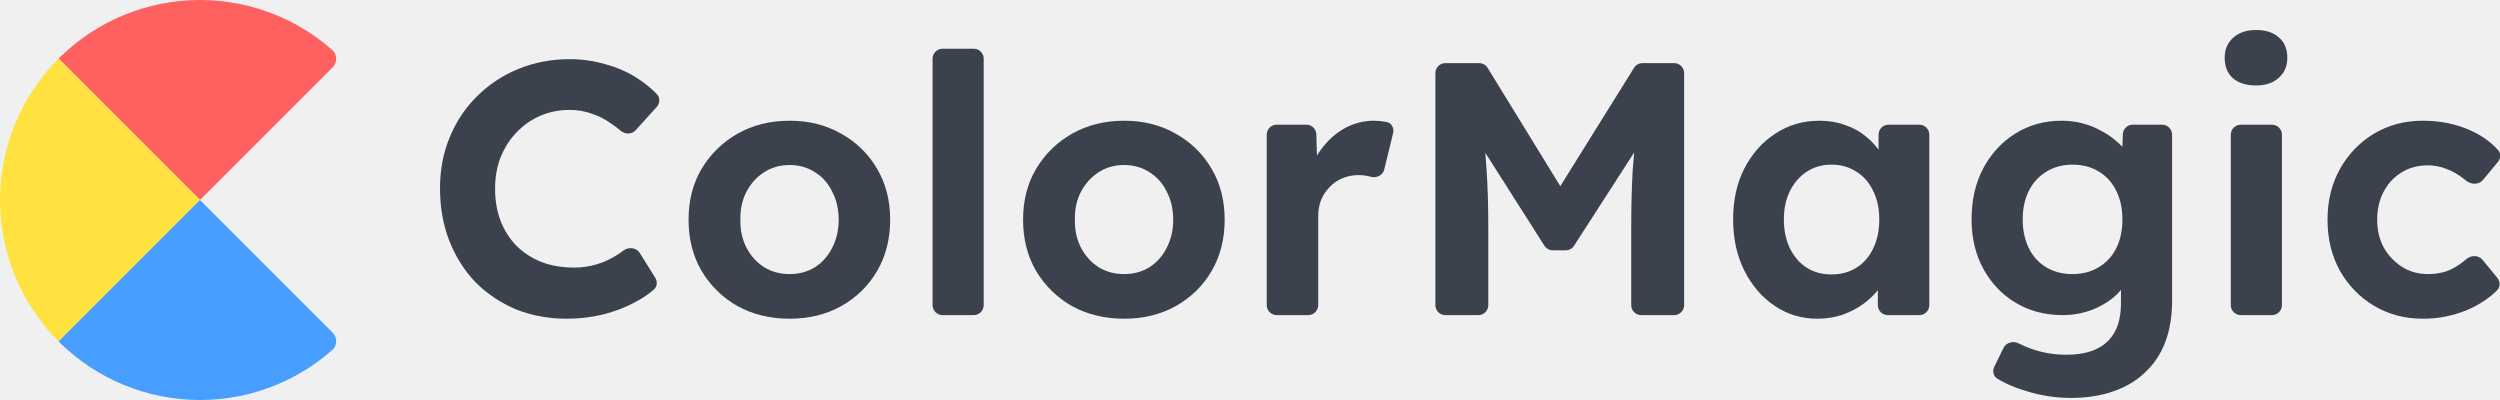
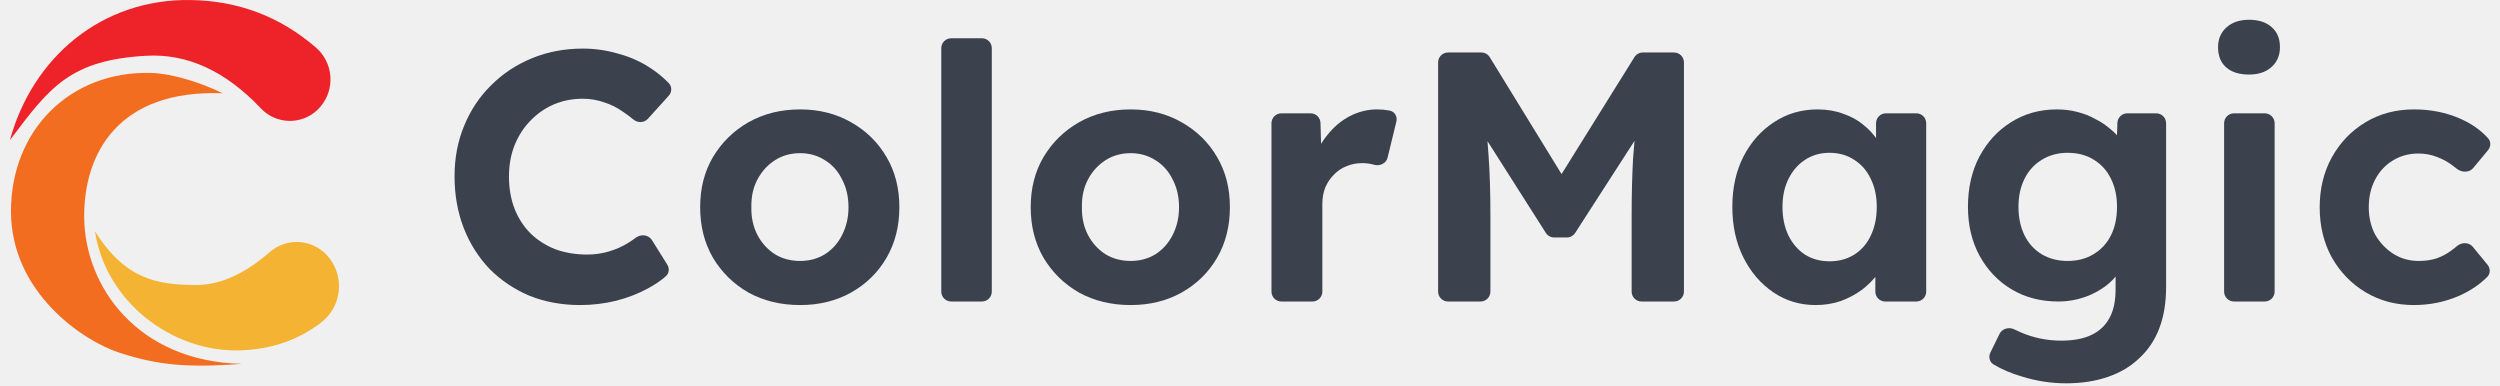
- <svg xmlns="http://www.w3.org/2000/svg" width="250" height="40" viewBox="0 0 250 40" fill="none">
-   <g clip-path="url(#clip0_99_5626)">
-     <g clip-path="url(#clip1_99_5626)">
-       <path d="M56.708 31.872C54.86 31.872 53.156 31.56 51.596 30.936C50.06 30.288 48.716 29.388 47.564 28.236C46.436 27.06 45.56 25.68 44.936 24.096C44.312 22.488 44 20.736 44 18.84C44 16.992 44.324 15.288 44.972 13.728C45.62 12.144 46.532 10.776 47.708 9.624C48.884 8.448 50.264 7.536 51.848 6.888C53.432 6.24 55.148 5.916 56.996 5.916C58.196 5.916 59.372 6.084 60.524 6.42C61.7 6.732 62.768 7.2 63.728 7.824C64.46 8.288 65.112 8.819 65.684 9.415C66.025 9.77 66.005 10.325 65.676 10.689L63.569 13.02C63.186 13.444 62.528 13.457 62.09 13.088C61.755 12.807 61.413 12.553 61.064 12.324C60.464 11.892 59.816 11.568 59.12 11.352C58.448 11.112 57.728 10.992 56.96 10.992C55.928 10.992 54.956 11.184 54.044 11.568C53.156 11.952 52.376 12.492 51.704 13.188C51.032 13.86 50.492 14.688 50.084 15.672C49.7 16.632 49.508 17.7 49.508 18.876C49.508 20.076 49.7 21.168 50.084 22.152C50.468 23.112 51.008 23.94 51.704 24.636C52.4 25.308 53.228 25.836 54.188 26.22C55.172 26.58 56.252 26.76 57.428 26.76C58.196 26.76 58.94 26.652 59.66 26.436C60.38 26.22 61.04 25.92 61.64 25.536C61.882 25.387 62.114 25.229 62.334 25.062C62.855 24.667 63.633 24.744 63.979 25.299L65.528 27.781C65.763 28.158 65.726 28.649 65.395 28.944C64.897 29.387 64.294 29.799 63.584 30.18C62.624 30.708 61.544 31.128 60.344 31.44C59.144 31.728 57.932 31.872 56.708 31.872Z" fill="#3C424D" />
-       <path d="M78.972 31.872C77.028 31.872 75.288 31.452 73.752 30.612C72.24 29.748 71.04 28.572 70.152 27.084C69.288 25.596 68.856 23.892 68.856 21.972C68.856 20.052 69.288 18.36 70.152 16.896C71.04 15.408 72.24 14.232 73.752 13.368C75.288 12.504 77.028 12.072 78.972 12.072C80.892 12.072 82.608 12.504 84.12 13.368C85.656 14.232 86.856 15.408 87.72 16.896C88.584 18.36 89.016 20.052 89.016 21.972C89.016 23.892 88.584 25.596 87.72 27.084C86.856 28.572 85.656 29.748 84.12 30.612C82.608 31.452 80.892 31.872 78.972 31.872ZM78.972 27.408C79.908 27.408 80.748 27.18 81.492 26.724C82.236 26.244 82.812 25.596 83.22 24.78C83.652 23.94 83.868 23.004 83.868 21.972C83.868 20.916 83.652 19.98 83.22 19.164C82.812 18.324 82.236 17.676 81.492 17.22C80.748 16.74 79.908 16.5 78.972 16.5C78.012 16.5 77.16 16.74 76.416 17.22C75.672 17.7 75.084 18.348 74.652 19.164C74.22 19.98 74.016 20.916 74.04 21.972C74.016 23.004 74.22 23.94 74.652 24.78C75.084 25.596 75.672 26.244 76.416 26.724C77.16 27.18 78.012 27.408 78.972 27.408Z" fill="#3C424D" />
-       <path d="M94.258 31.512C93.706 31.512 93.258 31.064 93.258 30.512V5.872C93.258 5.32 93.706 4.872 94.258 4.872H97.37C97.923 4.872 98.37 5.32 98.37 5.872V30.512C98.37 31.064 97.923 31.512 97.37 31.512H94.258Z" fill="#3C424D" />
-       <path d="M112.423 31.872C110.479 31.872 108.739 31.452 107.203 30.612C105.691 29.748 104.491 28.572 103.603 27.084C102.739 25.596 102.307 23.892 102.307 21.972C102.307 20.052 102.739 18.36 103.603 16.896C104.491 15.408 105.691 14.232 107.203 13.368C108.739 12.504 110.479 12.072 112.423 12.072C114.343 12.072 116.059 12.504 117.571 13.368C119.107 14.232 120.307 15.408 121.171 16.896C122.035 18.36 122.467 20.052 122.467 21.972C122.467 23.892 122.035 25.596 121.171 27.084C120.307 28.572 119.107 29.748 117.571 30.612C116.059 31.452 114.343 31.872 112.423 31.872ZM112.423 27.408C113.359 27.408 114.199 27.18 114.943 26.724C115.687 26.244 116.263 25.596 116.671 24.78C117.103 23.94 117.319 23.004 117.319 21.972C117.319 20.916 117.103 19.98 116.671 19.164C116.263 18.324 115.687 17.676 114.943 17.22C114.199 16.74 113.359 16.5 112.423 16.5C111.463 16.5 110.611 16.74 109.867 17.22C109.123 17.7 108.535 18.348 108.103 19.164C107.671 19.98 107.467 20.916 107.491 21.972C107.467 23.004 107.671 23.94 108.103 24.78C108.535 25.596 109.123 26.244 109.867 26.724C110.611 27.18 111.463 27.408 112.423 27.408Z" fill="#3C424D" />
-       <path d="M127.673 31.512C127.121 31.512 126.673 31.064 126.673 30.512V13.468C126.673 12.916 127.121 12.468 127.673 12.468H130.634C131.175 12.468 131.618 12.898 131.633 13.439L131.745 17.248C131.757 17.641 131.249 17.806 131.027 17.482V17.482C130.96 17.385 130.94 17.262 130.976 17.149C131.267 16.236 131.716 15.408 132.325 14.664C132.973 13.848 133.729 13.212 134.593 12.756C135.481 12.3 136.405 12.072 137.365 12.072C137.773 12.072 138.169 12.108 138.553 12.18C138.589 12.187 138.625 12.194 138.66 12.201C139.16 12.3 139.434 12.807 139.313 13.302L138.419 16.973C138.285 17.523 137.664 17.818 137.113 17.688V17.688C136.705 17.568 136.285 17.508 135.853 17.508C135.277 17.508 134.737 17.616 134.233 17.832C133.753 18.024 133.333 18.312 132.973 18.696C132.613 19.056 132.325 19.488 132.109 19.992C131.917 20.496 131.821 21.048 131.821 21.648V30.512C131.821 31.064 131.373 31.512 130.821 31.512H127.673Z" fill="#3C424D" />
-       <path d="M144.538 31.512C143.986 31.512 143.538 31.064 143.538 30.512V7.312C143.538 6.76 143.986 6.312 144.538 6.312H147.911C148.258 6.312 148.581 6.492 148.763 6.788L156.794 19.859C157.166 20.464 156.725 21.242 156.015 21.234V21.234C155.311 21.226 154.887 20.451 155.259 19.854L163.404 6.783C163.587 6.49 163.908 6.312 164.253 6.312H167.414C167.966 6.312 168.414 6.76 168.414 7.312V30.512C168.414 31.064 167.966 31.512 167.414 31.512H164.122C163.57 31.512 163.122 31.064 163.122 30.512V22.872C163.122 20.712 163.17 18.768 163.266 17.04C163.349 15.845 163.466 14.656 163.618 13.473C163.674 13.041 164.258 12.977 164.413 13.383V13.383C164.461 13.509 164.447 13.651 164.373 13.765L157.405 24.574C157.221 24.859 156.905 25.032 156.565 25.032H155.283C154.941 25.032 154.623 24.857 154.439 24.569L147.607 13.828C147.538 13.719 147.523 13.585 147.565 13.463V13.463C147.708 13.05 148.294 13.104 148.349 13.538C148.486 14.624 148.586 15.732 148.65 16.86C148.77 18.54 148.83 20.544 148.83 22.872V30.512C148.83 31.064 148.382 31.512 147.83 31.512H144.538Z" fill="#3C424D" />
-       <path d="M181.736 31.872C180.152 31.872 178.724 31.44 177.452 30.576C176.18 29.712 175.172 28.536 174.428 27.048C173.684 25.56 173.312 23.856 173.312 21.936C173.312 20.016 173.684 18.324 174.428 16.86C175.196 15.372 176.228 14.208 177.524 13.368C178.82 12.504 180.296 12.072 181.952 12.072C182.888 12.072 183.74 12.216 184.508 12.504C185.3 12.768 185.984 13.14 186.56 13.62C187.16 14.1 187.664 14.652 188.072 15.276C188.35 15.702 188.573 16.15 188.739 16.621C188.851 16.935 188.574 17.232 188.246 17.177V17.177C188.021 17.14 187.856 16.945 187.856 16.717V13.468C187.856 12.916 188.303 12.468 188.856 12.468H191.932C192.484 12.468 192.932 12.916 192.932 13.468V30.512C192.932 31.064 192.484 31.512 191.932 31.512H188.784C188.231 31.512 187.784 31.064 187.784 30.512V27.384C187.784 27.132 187.975 26.922 188.226 26.899V26.899C188.567 26.867 188.832 27.188 188.699 27.504C188.518 27.932 188.285 28.344 188 28.74C187.568 29.34 187.028 29.88 186.38 30.36C185.756 30.816 185.048 31.188 184.256 31.476C183.464 31.74 182.624 31.872 181.736 31.872ZM183.14 27.444C184.1 27.444 184.94 27.216 185.66 26.76C186.38 26.304 186.932 25.668 187.316 24.852C187.724 24.012 187.928 23.04 187.928 21.936C187.928 20.856 187.724 19.908 187.316 19.092C186.932 18.276 186.38 17.64 185.66 17.184C184.94 16.704 184.1 16.464 183.14 16.464C182.204 16.464 181.376 16.704 180.656 17.184C179.96 17.64 179.408 18.276 179 19.092C178.592 19.908 178.388 20.856 178.388 21.936C178.388 23.04 178.592 24.012 179 24.852C179.408 25.668 179.96 26.304 180.656 26.76C181.376 27.216 182.204 27.444 183.14 27.444Z" fill="#3C424D" />
-       <path d="M207.093 39.792C205.581 39.792 204.093 39.564 202.629 39.108C201.504 38.776 200.542 38.366 199.743 37.878C199.335 37.63 199.216 37.107 199.426 36.679L200.351 34.793C200.621 34.242 201.321 34.063 201.868 34.341C202.076 34.447 202.294 34.548 202.521 34.644C203.145 34.908 203.793 35.112 204.465 35.256C205.161 35.4 205.869 35.472 206.589 35.472C207.837 35.472 208.857 35.28 209.649 34.896C210.465 34.512 211.077 33.936 211.485 33.168C211.893 32.424 212.097 31.464 212.097 30.288V27.468C212.097 27.214 212.33 27.025 212.579 27.076V27.076C212.791 27.121 212.932 27.327 212.871 27.536C212.682 28.183 212.316 28.789 211.773 29.352C211.125 30 210.309 30.528 209.325 30.936C208.341 31.32 207.333 31.512 206.301 31.512C204.525 31.512 202.953 31.104 201.585 30.288C200.217 29.472 199.137 28.344 198.345 26.904C197.553 25.464 197.157 23.808 197.157 21.936C197.157 20.016 197.541 18.324 198.309 16.86C199.101 15.372 200.169 14.208 201.513 13.368C202.881 12.504 204.429 12.072 206.157 12.072C206.877 12.072 207.561 12.156 208.209 12.324C208.881 12.492 209.493 12.732 210.045 13.044C210.621 13.332 211.125 13.668 211.557 14.052C212.013 14.412 212.385 14.808 212.673 15.24C212.868 15.532 213.013 15.825 213.109 16.117C213.186 16.351 213.033 16.586 212.797 16.651V16.651C212.485 16.737 212.18 16.496 212.19 16.173L212.281 13.435C212.299 12.896 212.741 12.468 213.28 12.468H216.209C216.761 12.468 217.209 12.916 217.209 13.468V30.072C217.209 31.632 216.981 33.012 216.525 34.212C216.069 35.412 215.397 36.42 214.509 37.236C213.645 38.076 212.577 38.712 211.305 39.144C210.057 39.576 208.653 39.792 207.093 39.792ZM207.237 27.408C208.245 27.408 209.121 27.18 209.865 26.724C210.633 26.268 211.221 25.632 211.629 24.816C212.037 24 212.241 23.04 212.241 21.936C212.241 20.856 212.037 19.908 211.629 19.092C211.221 18.252 210.633 17.604 209.865 17.148C209.121 16.692 208.245 16.464 207.237 16.464C206.253 16.464 205.377 16.704 204.609 17.184C203.865 17.64 203.289 18.276 202.881 19.092C202.473 19.908 202.269 20.856 202.269 21.936C202.269 23.016 202.473 23.976 202.881 24.816C203.289 25.632 203.865 26.268 204.609 26.724C205.377 27.18 206.253 27.408 207.237 27.408Z" fill="#3C424D" />
-       <path d="M224.08 31.512C223.528 31.512 223.08 31.064 223.08 30.512V13.468C223.08 12.916 223.528 12.468 224.08 12.468H227.192C227.744 12.468 228.192 12.916 228.192 13.468V30.512C228.192 31.064 227.744 31.512 227.192 31.512H224.08ZM225.6 8.544C224.616 8.544 223.848 8.304 223.296 7.824C222.744 7.344 222.468 6.66 222.468 5.772C222.468 4.956 222.744 4.296 223.296 3.792C223.872 3.264 224.64 3 225.6 3C226.584 3 227.352 3.252 227.904 3.756C228.456 4.236 228.732 4.908 228.732 5.772C228.732 6.612 228.444 7.284 227.868 7.788C227.316 8.292 226.56 8.544 225.6 8.544Z" fill="#3C424D" />
-       <path d="M242.292 31.872C240.468 31.872 238.836 31.44 237.396 30.576C235.956 29.712 234.816 28.536 233.976 27.048C233.16 25.56 232.752 23.868 232.752 21.972C232.752 20.1 233.16 18.42 233.976 16.932C234.816 15.42 235.956 14.232 237.396 13.368C238.836 12.504 240.468 12.072 242.292 12.072C243.996 12.072 245.556 12.384 246.972 13.008C248.12 13.514 249.063 14.177 249.8 14.999C250.104 15.337 250.081 15.844 249.791 16.194L248.292 18C247.877 18.5 247.098 18.475 246.6 18.057C246.478 17.955 246.35 17.856 246.216 17.76C245.712 17.376 245.16 17.076 244.56 16.86C243.984 16.644 243.384 16.536 242.76 16.536C241.776 16.536 240.9 16.776 240.132 17.256C239.388 17.712 238.8 18.348 238.368 19.164C237.936 19.98 237.72 20.916 237.72 21.972C237.72 23.004 237.936 23.928 238.368 24.744C238.824 25.536 239.436 26.184 240.204 26.688C240.972 27.168 241.836 27.408 242.796 27.408C243.42 27.408 244.008 27.324 244.56 27.156C245.112 26.964 245.628 26.688 246.108 26.328C246.287 26.2 246.46 26.063 246.627 25.917C247.104 25.5 247.853 25.492 248.254 25.982L249.738 27.793C250.036 28.157 250.045 28.684 249.715 29.018C248.963 29.78 248.013 30.419 246.864 30.936C245.424 31.56 243.9 31.872 242.292 31.872Z" fill="#3C424D" />
-     </g>
-     <g clip-path="url(#clip2_99_5626)">
-       <path d="M33.258 6.742C33.746 6.254 33.749 5.459 33.231 5.002C31.579 3.544 29.695 2.368 27.654 1.522C25.227 0.517 22.626 -1.64184e-05 20 -1.61878e-05C17.373 -1.59572e-05 14.773 0.517 12.346 1.522C9.92 2.527 7.715 4.001 5.858 5.858L20 20L33.258 6.742Z" fill="#FF6060" />
-       <path d="M5.858 5.858C4.001 7.715 2.527 9.92 1.522 12.346C0.517 14.773 -1.53395e-05 17.374 -1.52341e-05 20C-1.51287e-05 22.627 0.517 25.227 1.522 27.654C2.527 30.08 4.001 32.285 5.858 34.142L20 20L5.858 5.858Z" fill="#FFE240" />
-       <path d="M5.858 34.142C7.715 35.999 9.92 37.472 12.346 38.478C14.773 39.483 17.373 40 20 40C22.626 40 25.227 39.483 27.654 38.478C29.695 37.632 31.579 36.456 33.231 34.998C33.749 34.541 33.746 33.746 33.258 33.258L20 20L5.858 34.142Z" fill="#489EFF" />
+ <svg xmlns="http://www.w3.org/2000/svg" width="253px" height="39px" viewBox="0 0 253 39" version="1.1">
+   <g id="页面-1" stroke="none" stroke-width="1" fill="none" fill-rule="evenodd">
+     <g id="HorizontalLogo">
+       <g id="编组" transform="translate(46, 2)" fill="#3C424D" fill-rule="nonzero">
+         <path d="M12.708,28.872 C10.86,28.872 9.156,28.56 7.596,27.936 C6.06,27.288 4.716,26.388 3.564,25.236 C2.436,24.06 1.56,22.68 0.936,21.096 C0.312,19.488 0,17.736 0,15.84 C0,13.992 0.324,12.288 0.972,10.728 C1.62,9.144 2.532,7.776 3.708,6.624 C4.884,5.448 6.264,4.536 7.848,3.888 C9.432,3.24 11.148,2.916 12.996,2.916 C14.196,2.916 15.372,3.084 16.524,3.42 C17.7,3.732 18.768,4.2 19.728,4.824 C20.46,5.288 21.112,5.819 21.684,6.415 C22.025,6.77 22.005,7.324 21.676,7.689 L19.569,10.02 C19.186,10.444 18.528,10.457 18.09,10.088 C17.755,9.807 17.413,9.553 17.064,9.324 C16.464,8.892 15.816,8.568 15.12,8.352 C14.448,8.112 13.728,7.992 12.96,7.992 C11.928,7.992 10.956,8.184 10.044,8.568 C9.156,8.952 8.376,9.492 7.704,10.188 C7.032,10.86 6.492,11.688 6.084,12.672 C5.7,13.632 5.508,14.7 5.508,15.876 C5.508,17.076 5.7,18.168 6.084,19.152 C6.468,20.112 7.008,20.94 7.704,21.636 C8.4,22.308 9.228,22.836 10.188,23.22 C11.172,23.58 12.252,23.76 13.428,23.76 C14.196,23.76 14.94,23.652 15.66,23.436 C16.38,23.22 17.04,22.92 17.64,22.536 C17.882,22.387 18.114,22.229 18.334,22.062 C18.855,21.667 19.633,21.744 19.979,22.299 L21.528,24.781 C21.763,25.158 21.726,25.649 21.395,25.944 C20.897,26.387 20.294,26.799 19.584,27.18 C18.624,27.708 17.544,28.128 16.344,28.44 C15.144,28.728 13.932,28.872 12.708,28.872 Z" id="路径" />
+         <path d="M34.972,28.872 C33.028,28.872 31.288,28.452 29.752,27.612 C28.24,26.748 27.04,25.572 26.152,24.084 C25.288,22.596 24.856,20.892 24.856,18.972 C24.856,17.052 25.288,15.36 26.152,13.896 C27.04,12.408 28.24,11.232 29.752,10.368 C31.288,9.504 33.028,9.072 34.972,9.072 C36.892,9.072 38.608,9.504 40.12,10.368 C41.656,11.232 42.856,12.408 43.72,13.896 C44.584,15.36 45.016,17.052 45.016,18.972 C45.016,20.892 44.584,22.596 43.72,24.084 C42.856,25.572 41.656,26.748 40.12,27.612 C38.608,28.452 36.892,28.872 34.972,28.872 Z M34.972,24.408 C35.908,24.408 36.748,24.18 37.492,23.724 C38.236,23.244 38.812,22.596 39.22,21.78 C39.652,20.94 39.868,20.004 39.868,18.972 C39.868,17.916 39.652,16.98 39.22,16.164 C38.812,15.324 38.236,14.676 37.492,14.22 C36.748,13.74 35.908,13.5 34.972,13.5 C34.012,13.5 33.16,13.74 32.416,14.22 C31.672,14.7 31.084,15.348 30.652,16.164 C30.22,16.98 30.016,17.916 30.04,18.972 C30.016,20.004 30.22,20.94 30.652,21.78 C31.084,22.596 31.672,23.244 32.416,23.724 C33.16,24.18 34.012,24.408 34.972,24.408 Z" id="形状" />
+         <path d="M50.258,28.512 C49.706,28.512 49.258,28.064 49.258,27.512 L49.258,2.872 C49.258,2.32 49.706,1.872 50.258,1.872 L53.37,1.872 C53.923,1.872 54.37,2.32 54.37,2.872 L54.37,27.512 C54.37,28.064 53.923,28.512 53.37,28.512 L50.258,28.512 Z" id="路径" />
+         <path d="M68.423,28.872 C66.479,28.872 64.739,28.452 63.203,27.612 C61.691,26.748 60.491,25.572 59.603,24.084 C58.739,22.596 58.307,20.892 58.307,18.972 C58.307,17.052 58.739,15.36 59.603,13.896 C60.491,12.408 61.691,11.232 63.203,10.368 C64.739,9.504 66.479,9.072 68.423,9.072 C70.343,9.072 72.059,9.504 73.571,10.368 C75.107,11.232 76.307,12.408 77.171,13.896 C78.035,15.36 78.467,17.052 78.467,18.972 C78.467,20.892 78.035,22.596 77.171,24.084 C76.307,25.572 75.107,26.748 73.571,27.612 C72.059,28.452 70.343,28.872 68.423,28.872 Z M68.423,24.408 C69.359,24.408 70.199,24.18 70.943,23.724 C71.687,23.244 72.263,22.596 72.671,21.78 C73.103,20.94 73.319,20.004 73.319,18.972 C73.319,17.916 73.103,16.98 72.671,16.164 C72.263,15.324 71.687,14.676 70.943,14.22 C70.199,13.74 69.359,13.5 68.423,13.5 C67.463,13.5 66.611,13.74 65.867,14.22 C65.123,14.7 64.535,15.348 64.103,16.164 C63.671,16.98 63.467,17.916 63.491,18.972 C63.467,20.004 63.671,20.94 64.103,21.78 C64.535,22.596 65.123,23.244 65.867,23.724 C66.611,24.18 67.463,24.408 68.423,24.408 Z" id="形状" />
+         <path d="M83.673,28.512 C83.121,28.512 82.673,28.064 82.673,27.512 L82.673,10.468 C82.673,9.916 83.121,9.468 83.673,9.468 L86.634,9.468 C87.175,9.468 87.618,9.898 87.633,10.439 L87.745,14.248 C87.757,14.641 87.249,14.806 87.027,14.482 L87.027,14.482 C86.96,14.385 86.94,14.262 86.976,14.149 C87.267,13.236 87.716,12.408 88.325,11.664 C88.973,10.848 89.729,10.212 90.593,9.756 C91.481,9.3 92.405,9.072 93.365,9.072 C93.773,9.072 94.169,9.108 94.553,9.18 C94.589,9.187 94.625,9.194 94.66,9.201 C95.16,9.3 95.434,9.807 95.313,10.302 L94.419,13.973 C94.285,14.523 93.664,14.818 93.113,14.688 L93.113,14.688 C92.705,14.568 92.285,14.508 91.853,14.508 C91.277,14.508 90.737,14.616 90.233,14.832 C89.753,15.024 89.333,15.312 88.973,15.696 C88.613,16.056 88.325,16.488 88.109,16.992 C87.917,17.496 87.821,18.048 87.821,18.648 L87.821,27.512 C87.821,28.064 87.373,28.512 86.821,28.512 L83.673,28.512 Z" id="路径" />
+         <path d="M100.538,28.512 C99.986,28.512 99.538,28.064 99.538,27.512 L99.538,4.312 C99.538,3.76 99.986,3.312 100.538,3.312 L103.911,3.312 C104.258,3.312 104.581,3.492 104.763,3.788 L112.794,16.859 C113.166,17.464 112.725,18.242 112.015,18.234 L112.015,18.234 C111.311,18.226 110.887,17.451 111.259,16.854 L119.404,3.783 C119.587,3.49 119.908,3.312 120.253,3.312 L123.414,3.312 C123.966,3.312 124.414,3.76 124.414,4.312 L124.414,27.512 C124.414,28.064 123.966,28.512 123.414,28.512 L120.122,28.512 C119.57,28.512 119.122,28.064 119.122,27.512 L119.122,19.872 C119.122,17.712 119.17,15.768 119.266,14.04 C119.349,12.845 119.466,11.656 119.618,10.473 C119.674,10.041 120.258,9.977 120.413,10.383 L120.413,10.383 C120.461,10.509 120.447,10.651 120.373,10.765 L113.405,21.574 C113.221,21.859 112.905,22.032 112.565,22.032 L111.283,22.032 C110.941,22.032 110.623,21.857 110.439,21.569 L103.607,10.828 C103.538,10.719 103.523,10.585 103.565,10.463 L103.565,10.463 C103.708,10.05 104.294,10.104 104.349,10.538 C104.486,11.624 104.586,12.732 104.65,13.86 C104.77,15.54 104.83,17.544 104.83,19.872 L104.83,27.512 C104.83,28.064 104.382,28.512 103.83,28.512 L100.538,28.512 Z" id="路径" />
+         <path d="M137.736,28.872 C136.152,28.872 134.724,28.44 133.452,27.576 C132.18,26.712 131.172,25.536 130.428,24.048 C129.684,22.56 129.312,20.856 129.312,18.936 C129.312,17.016 129.684,15.324 130.428,13.86 C131.196,12.372 132.228,11.208 133.524,10.368 C134.82,9.504 136.296,9.072 137.952,9.072 C138.888,9.072 139.74,9.216 140.508,9.504 C141.3,9.768 141.984,10.14 142.56,10.62 C143.16,11.1 143.664,11.652 144.072,12.276 C144.35,12.702 144.573,13.15 144.739,13.621 C144.851,13.935 144.574,14.232 144.246,14.177 L144.246,14.177 C144.021,14.139 143.856,13.945 143.856,13.717 L143.856,10.468 C143.856,9.916 144.303,9.468 144.856,9.468 L147.932,9.468 C148.484,9.468 148.932,9.916 148.932,10.468 L148.932,27.512 C148.932,28.064 148.484,28.512 147.932,28.512 L144.784,28.512 C144.231,28.512 143.784,28.064 143.784,27.512 L143.784,24.384 C143.784,24.132 143.975,23.922 144.226,23.899 L144.226,23.899 C144.567,23.867 144.832,24.188 144.699,24.504 C144.518,24.932 144.285,25.344 144,25.74 C143.568,26.34 143.028,26.88 142.38,27.36 C141.756,27.816 141.048,28.188 140.256,28.476 C139.464,28.74 138.624,28.872 137.736,28.872 Z M139.14,24.444 C140.1,24.444 140.94,24.216 141.66,23.76 C142.38,23.304 142.932,22.668 143.316,21.852 C143.724,21.012 143.928,20.04 143.928,18.936 C143.928,17.856 143.724,16.908 143.316,16.092 C142.932,15.276 142.38,14.64 141.66,14.184 C140.94,13.704 140.1,13.464 139.14,13.464 C138.204,13.464 137.376,13.704 136.656,14.184 C135.96,14.64 135.408,15.276 135,16.092 C134.592,16.908 134.388,17.856 134.388,18.936 C134.388,20.04 134.592,21.012 135,21.852 C135.408,22.668 135.96,23.304 136.656,23.76 C137.376,24.216 138.204,24.444 139.14,24.444 Z" id="形状" />
+         <path d="M163.093,36.792 C161.581,36.792 160.093,36.564 158.629,36.108 C157.504,35.776 156.542,35.366 155.743,34.878 C155.335,34.63 155.216,34.107 155.426,33.679 L156.351,31.793 C156.621,31.242 157.321,31.063 157.868,31.341 C158.076,31.447 158.294,31.548 158.521,31.644 C159.145,31.908 159.793,32.112 160.465,32.256 C161.161,32.4 161.869,32.472 162.589,32.472 C163.837,32.472 164.857,32.28 165.649,31.896 C166.465,31.512 167.077,30.936 167.485,30.168 C167.893,29.424 168.097,28.464 168.097,27.288 L168.097,24.468 C168.097,24.214 168.33,24.025 168.579,24.076 L168.579,24.076 C168.791,24.121 168.932,24.327 168.871,24.536 C168.682,25.183 168.316,25.789 167.773,26.352 C167.125,27 166.309,27.528 165.325,27.936 C164.341,28.32 163.333,28.512 162.301,28.512 C160.525,28.512 158.953,28.104 157.585,27.288 C156.217,26.472 155.137,25.344 154.345,23.904 C153.553,22.464 153.157,20.808 153.157,18.936 C153.157,17.016 153.541,15.324 154.309,13.86 C155.101,12.372 156.169,11.208 157.513,10.368 C158.881,9.504 160.429,9.072 162.157,9.072 C162.877,9.072 163.561,9.156 164.209,9.324 C164.881,9.492 165.493,9.732 166.045,10.044 C166.621,10.332 167.125,10.668 167.557,11.052 C168.013,11.412 168.385,11.808 168.673,12.24 C168.868,12.532 169.013,12.825 169.109,13.117 C169.186,13.351 169.033,13.586 168.797,13.651 L168.797,13.651 C168.485,13.737 168.18,13.496 168.19,13.173 L168.281,10.435 C168.299,9.896 168.741,9.468 169.28,9.468 L172.209,9.468 C172.761,9.468 173.209,9.916 173.209,10.468 L173.209,27.072 C173.209,28.632 172.981,30.012 172.525,31.212 C172.069,32.412 171.397,33.42 170.509,34.236 C169.645,35.076 168.577,35.712 167.305,36.144 C166.057,36.576 164.653,36.792 163.093,36.792 Z M163.237,24.408 C164.245,24.408 165.121,24.18 165.865,23.724 C166.633,23.268 167.221,22.632 167.629,21.816 C168.037,21 168.241,20.04 168.241,18.936 C168.241,17.856 168.037,16.908 167.629,16.092 C167.221,15.252 166.633,14.604 165.865,14.148 C165.121,13.692 164.245,13.464 163.237,13.464 C162.253,13.464 161.377,13.704 160.609,14.184 C159.865,14.64 159.289,15.276 158.881,16.092 C158.473,16.908 158.269,17.856 158.269,18.936 C158.269,20.016 158.473,20.976 158.881,21.816 C159.289,22.632 159.865,23.268 160.609,23.724 C161.377,24.18 162.253,24.408 163.237,24.408 Z" id="形状" />
+         <path d="M180.08,28.512 C179.528,28.512 179.08,28.064 179.08,27.512 L179.08,10.468 C179.08,9.916 179.528,9.468 180.08,9.468 L183.192,9.468 C183.744,9.468 184.192,9.916 184.192,10.468 L184.192,27.512 C184.192,28.064 183.744,28.512 183.192,28.512 L180.08,28.512 Z M181.6,5.544 C180.616,5.544 179.848,5.304 179.296,4.824 C178.744,4.344 178.468,3.66 178.468,2.772 C178.468,1.956 178.744,1.296 179.296,0.792 C179.872,0.264 180.64,0 181.6,0 C182.584,0 183.352,0.252 183.904,0.756 C184.456,1.236 184.732,1.908 184.732,2.772 C184.732,3.612 184.444,4.284 183.868,4.788 C183.316,5.292 182.56,5.544 181.6,5.544 Z" id="形状" />
+         <path d="M198.292,28.872 C196.468,28.872 194.836,28.44 193.396,27.576 C191.956,26.712 190.816,25.536 189.976,24.048 C189.16,22.56 188.752,20.868 188.752,18.972 C188.752,17.1 189.16,15.42 189.976,13.932 C190.816,12.42 191.956,11.232 193.396,10.368 C194.836,9.504 196.468,9.072 198.292,9.072 C199.996,9.072 201.556,9.384 202.972,10.008 C204.12,10.514 205.063,11.177 205.8,11.999 C206.104,12.337 206.081,12.844 205.791,13.194 L204.292,15 C203.877,15.5 203.098,15.475 202.6,15.057 C202.478,14.955 202.35,14.856 202.216,14.76 C201.712,14.376 201.16,14.076 200.56,13.86 C199.984,13.644 199.384,13.536 198.76,13.536 C197.776,13.536 196.9,13.776 196.132,14.256 C195.388,14.712 194.8,15.348 194.368,16.164 C193.936,16.98 193.72,17.916 193.72,18.972 C193.72,20.004 193.936,20.928 194.368,21.744 C194.824,22.536 195.436,23.184 196.204,23.688 C196.972,24.168 197.836,24.408 198.796,24.408 C199.42,24.408 200.008,24.324 200.56,24.156 C201.112,23.964 201.628,23.688 202.108,23.328 C202.287,23.2 202.46,23.063 202.627,22.917 C203.104,22.5 203.853,22.492 204.254,22.982 L205.738,24.793 C206.036,25.157 206.045,25.684 205.715,26.018 C204.963,26.78 204.013,27.419 202.864,27.936 C201.424,28.56 199.9,28.872 198.292,28.872 Z" id="路径" />
+       </g>
+       <g id="icon">
+         <rect id="矩形" x="0" y="0" width="37" height="37" />
+         <g id="编组-5备份-2" transform="translate(1, 0)" fill-rule="nonzero">
+           <g id="编组-2">
+             <path d="M25.411,10.976 C21.823,7.185 17.95,5.407 13.793,5.643 C6.054,6.082 4.005,8.854 0,14.189 C2.296,5.803 9.281,-0.14 18.299,0.003 C23.128,0.079 27.353,1.683 30.972,4.813 C32.752,6.353 32.947,9.044 31.408,10.823 C31.308,10.939 31.202,11.049 31.09,11.153 C29.469,12.663 26.934,12.584 25.411,10.976 Z" id="路径" fill="#EE2229" />
+             <path d="M14.222,7.379 C16.552,7.433 19.569,8.463 21.526,9.438 C10.959,9.043 7.466,15.54 7.521,22.008 C7.58,28.979 12.9,36.592 23.479,36.82 C17.727,37.261 14.798,36.894 11.097,35.701 C7.395,34.508 0.111,29.591 0.111,21.384 C0.111,13.177 6.072,7.187 14.222,7.379 Z" id="路径" fill="#F36D21" />
+             <path d="M31.487,32.648 C29.146,34.434 26.407,35.371 23.269,35.46 C16.483,35.651 9.716,30.63 8.61,23.396 C11.702,28.362 15.058,28.819 18.804,28.84 C21.244,28.853 23.741,27.744 26.297,25.513 C27.975,24.047 30.511,24.168 32.042,25.787 C33.799,27.645 33.717,30.574 31.86,32.331 C31.741,32.443 31.617,32.549 31.487,32.648 Z" id="路径" fill="#F4B333" />
+           </g>
+         </g>
+       </g>
    </g>
  </g>
-   <defs>
-     <clipPath id="clip0_99_5626">
-       <rect width="250" height="40" fill="white" />
-     </clipPath>
-     <clipPath id="clip1_99_5626">
-       <rect width="206" height="37" fill="white" transform="translate(44 3)" />
-     </clipPath>
-     <clipPath id="clip2_99_5626">
-       <rect width="40" height="40" fill="white" />
-     </clipPath>
-   </defs>
</svg>
